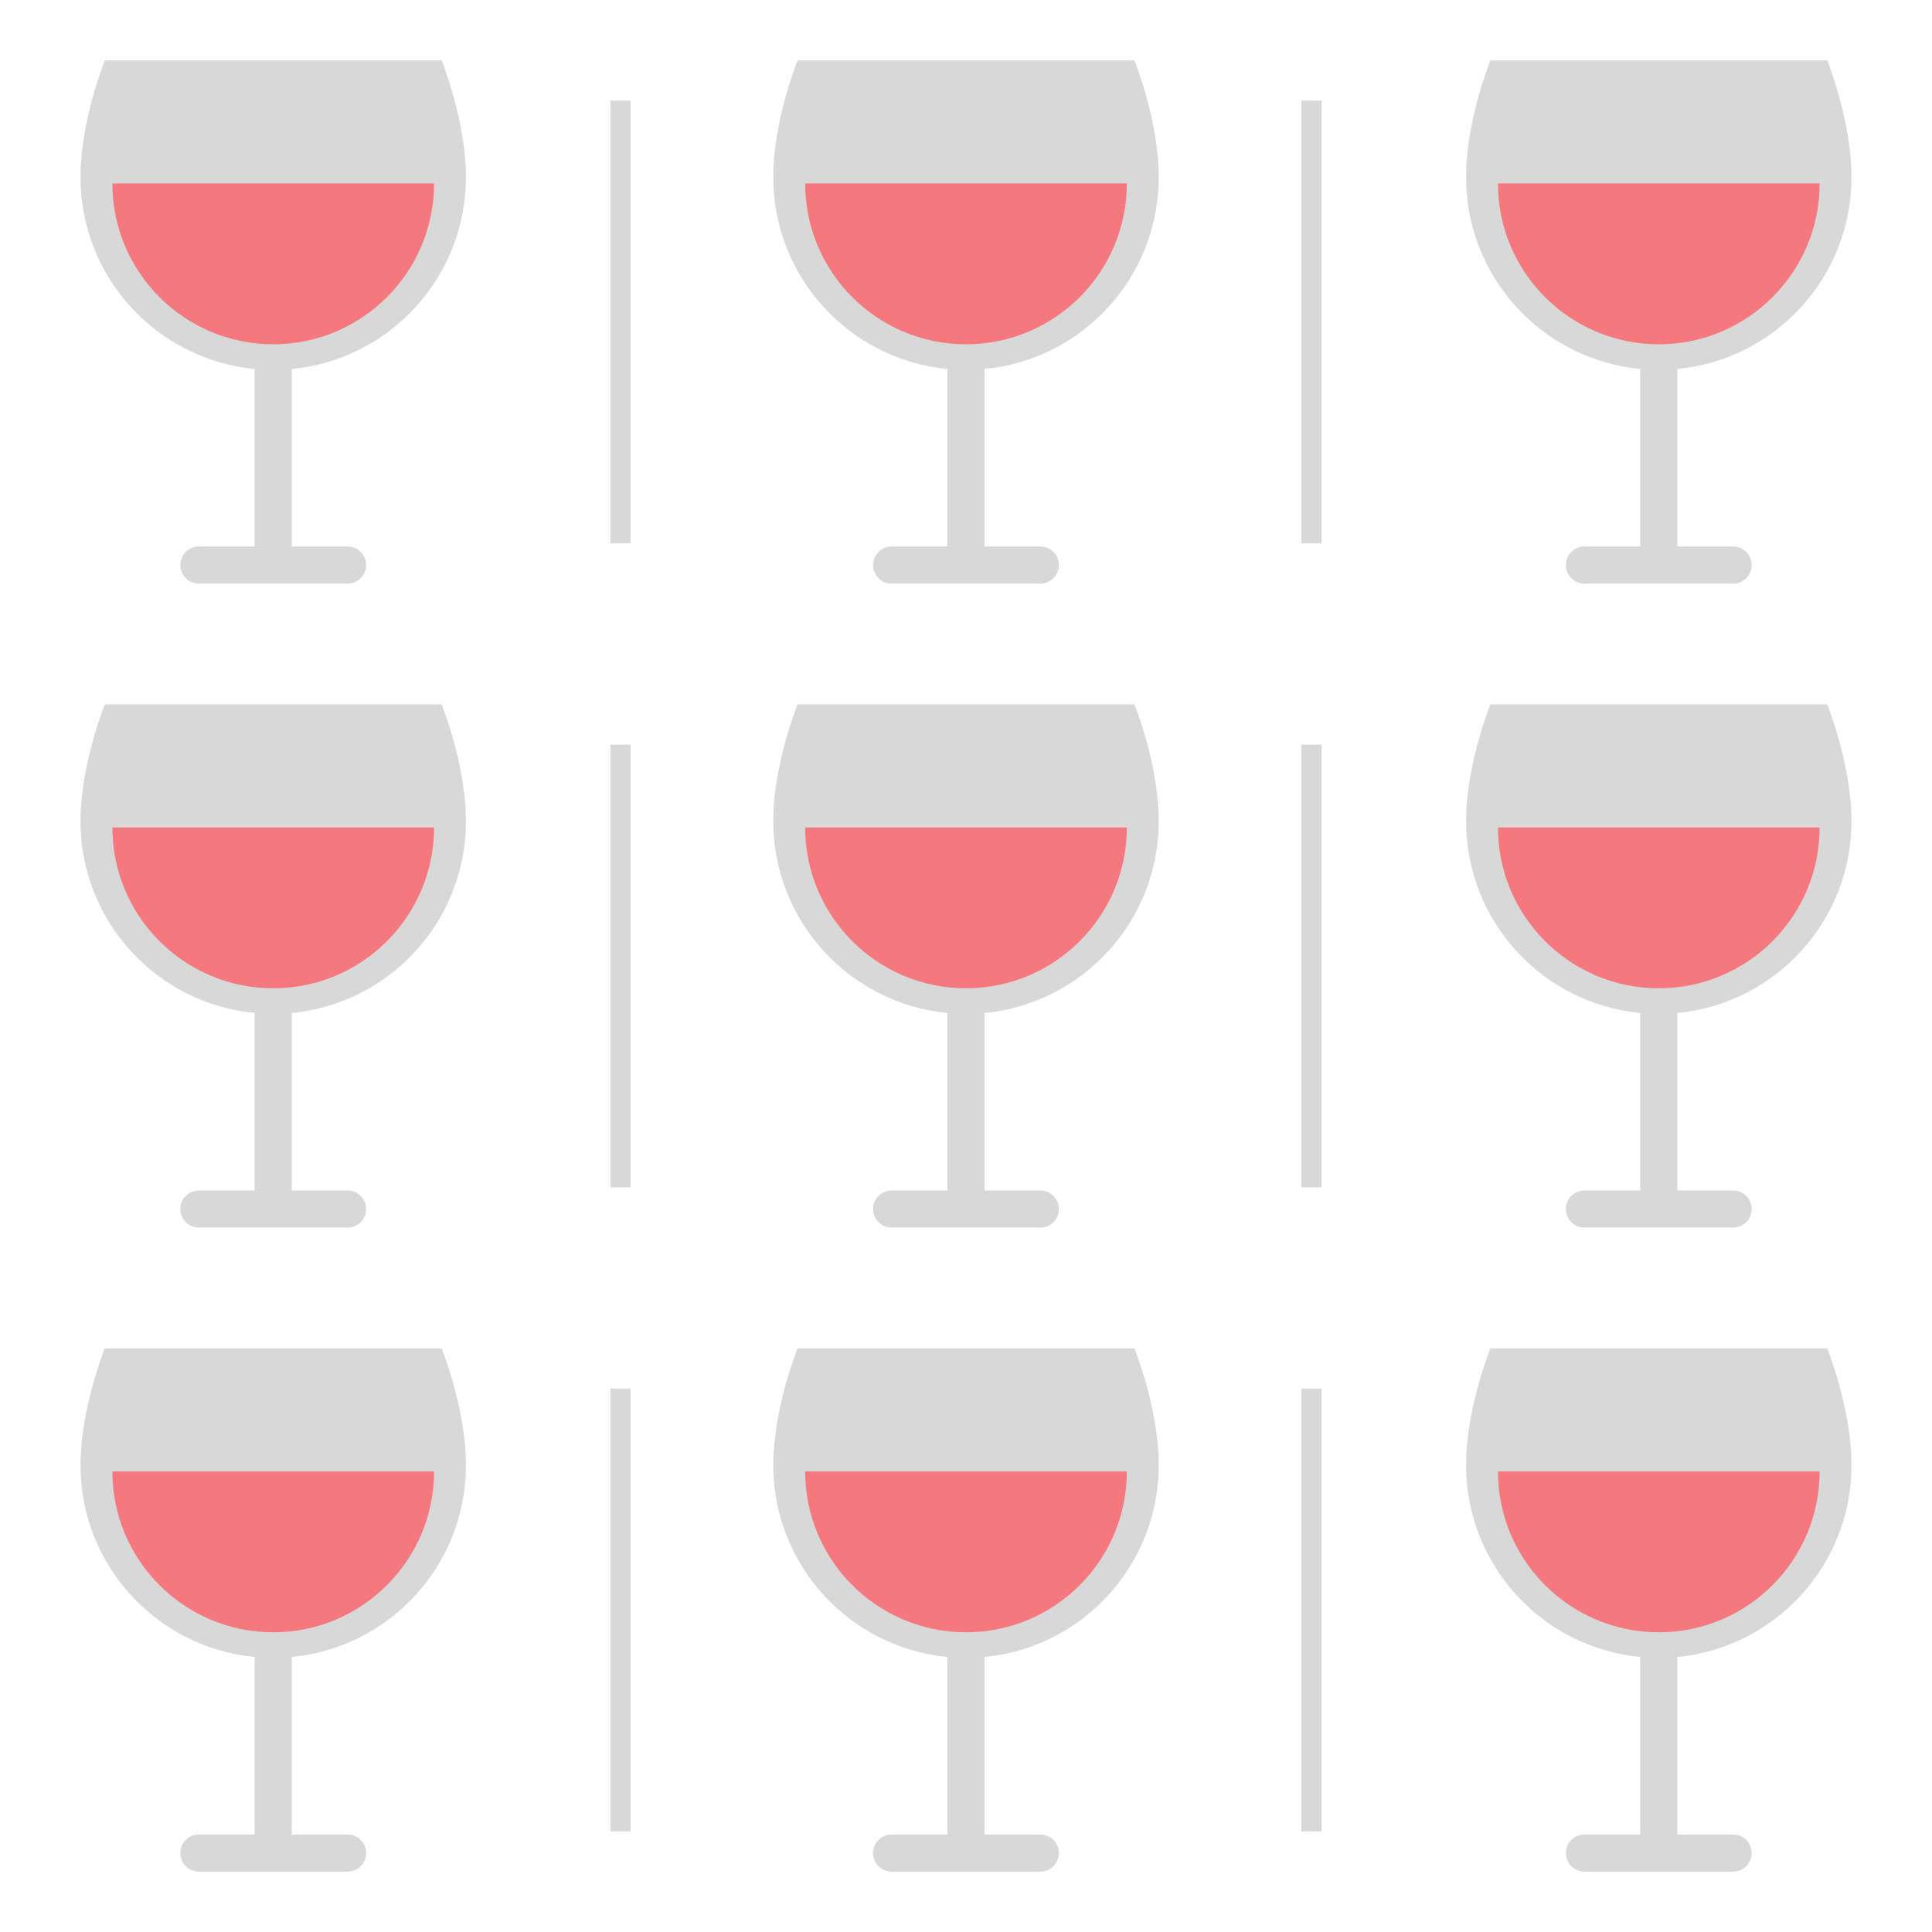
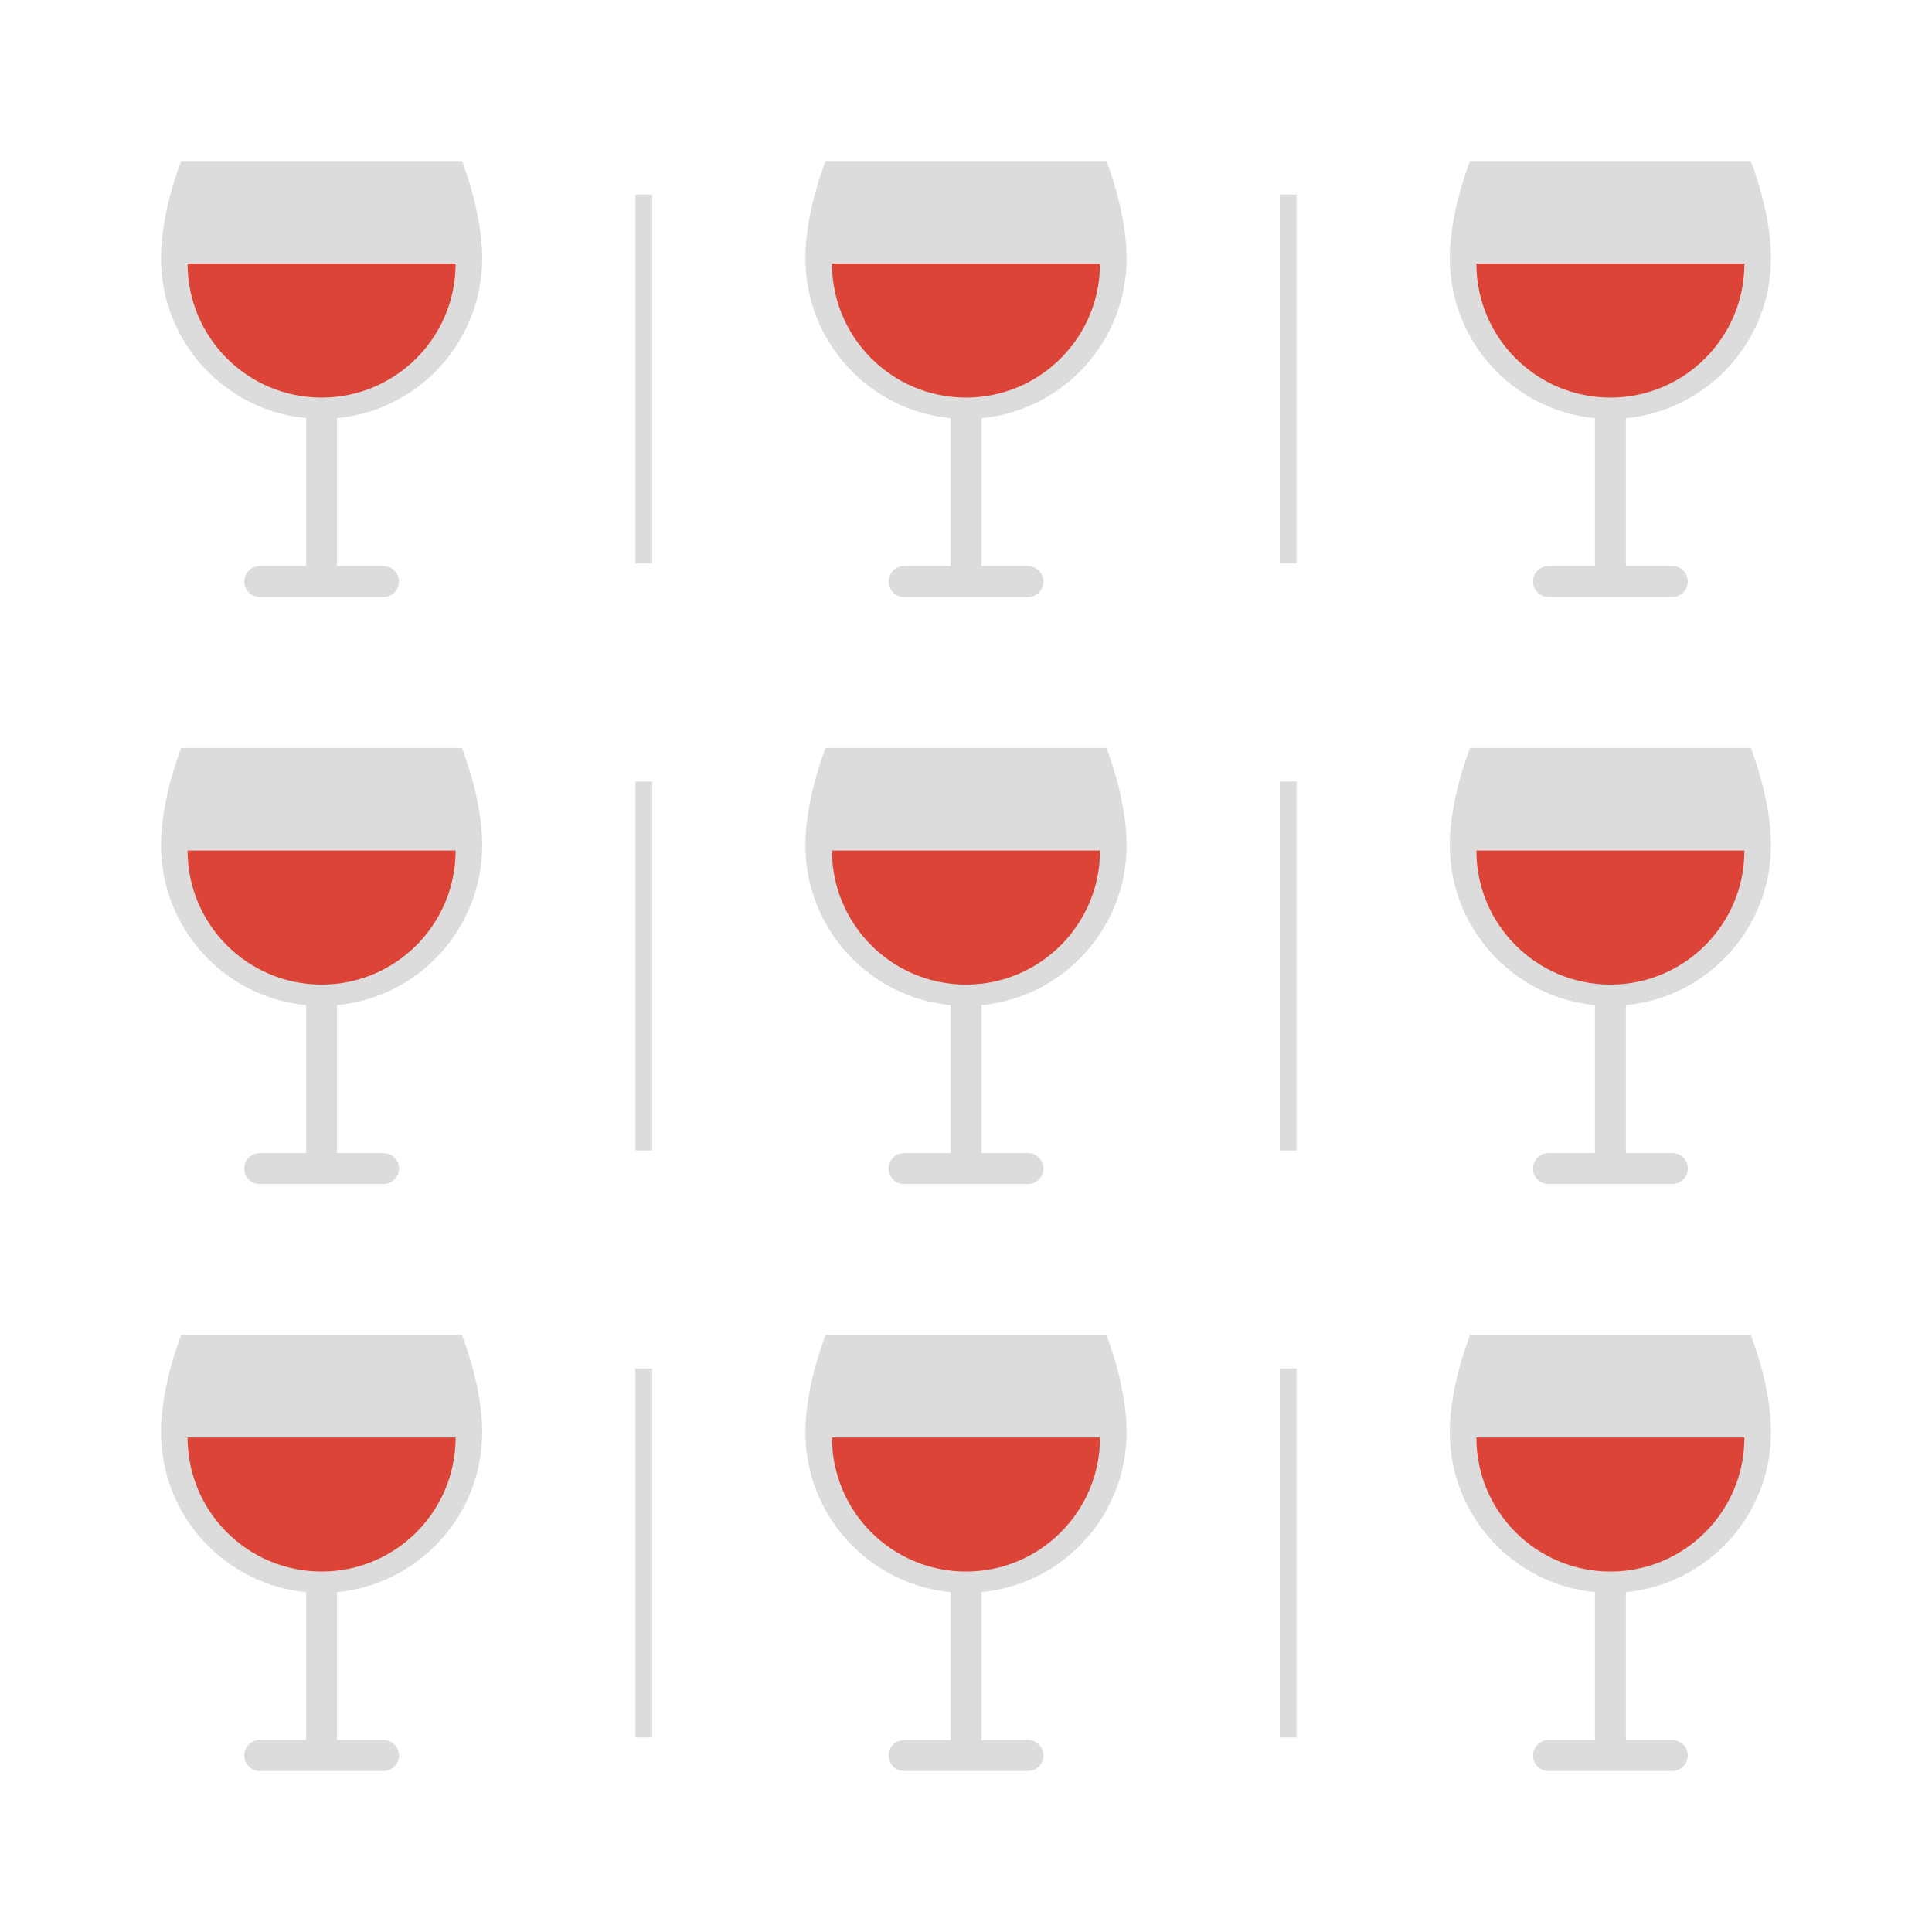
- <svg xmlns="http://www.w3.org/2000/svg" width="96" height="96" viewBox="0 0 25.4 25.4" version="1.1" id="svg825">
+ <svg xmlns="http://www.w3.org/2000/svg" id="svg825" version="1.1" viewBox="0 0 6.35 6.35" height="24" width="24">
  <defs id="defs819" />
-   <g id="layer1" transform="translate(0,-271.6)">
-     <g transform="matrix(0.0344715,0,0,0.0344715,-1.527029,286.797)" id="g26">
+   <g transform="translate(0,-290.65)" id="layer1">
+     <g id="g26" transform="matrix(0.0344715,0,0,0.0344715,-1.527029,286.797)">
      <g id="g6">
        <g id="g4" />
      </g>
      <g id="g16" />
-       <g id="g20" transform="translate(-26.28065,7.675423)">
-         <g id="g1411" transform="translate(26.28065,-1.6796484e-5)">
-           <g style="fill:#d8d8d8;fill-opacity:1" id="g12" transform="translate(3.4448749e-7,-2.2965818e-6)">
-             <g id="g1402">
-               <path style="fill:#d8d8d8;fill-opacity:1" d="M 222,110.265 C 222,97.307 218.642,81.389 212.757,65.72 H 84.243 C 78.358,81.389 75,97.308 75,110.265 c 0,38.202 29.147,69.587 66.414,73.153 v 67.691 h -21.257 c -3.913,0 -7.086,3.172 -7.086,7.086 0,3.913 3.172,7.086 7.086,7.086 h 21.257 14.171 21.257 c 3.913,0 7.086,-3.172 7.086,-7.086 0,-3.913 -3.172,-7.086 -7.086,-7.086 H 155.585 V 183.418 C 192.853,179.852 222,148.467 222,110.265 Z" id="path10" />
+       <g id="g24" />
+       <g transform="matrix(0.2083333,0,0,0.2083333,50.42034,218.9689)" id="g1549">
+         <g id="g20" transform="translate(-56.98234,30.7017)">
+           <g id="g1411" transform="translate(26.28065,-1.6796484e-5)">
+             <g style="fill:#d8d8d8;fill-opacity:1" id="g12" transform="translate(3.4448749e-7,-2.2965818e-6)">
+               <g id="g1402">
+                 <path style="fill:#dcdcdc;fill-opacity:1" d="M 222,110.265 C 222,97.307 218.642,81.389 212.757,65.72 H 84.243 C 78.358,81.389 75,97.308 75,110.265 c 0,38.202 29.147,69.587 66.414,73.153 v 67.691 h -21.257 c -3.913,0 -7.086,3.172 -7.086,7.086 0,3.913 3.172,7.086 7.086,7.086 h 21.257 14.171 21.257 c 3.913,0 7.086,-3.172 7.086,-7.086 0,-3.913 -3.172,-7.086 -7.086,-7.086 H 155.585 V 183.418 C 192.853,179.852 222,148.467 222,110.265 Z" id="path10" />
+               </g>
+             </g>
+             <path id="path18" d="m 87.162,112.661 c 0,33.876 27.462,61.338 61.338,61.338 33.876,0 61.338,-27.462 61.338,-61.338 0,0 -122.676,0 -122.676,0 z" style="fill:#db4437;fill-opacity:1" />
+           </g>
+         </g>
+         <g style="fill:#d8d8d8;fill-opacity:1" transform="translate(237.938,30.7017)" id="g20-2">
+           <g transform="translate(26.28065,-1.6796484e-5)" id="g1411-7">
+             <g transform="translate(3.4448749e-7,-2.2965818e-6)" id="g12-0" style="fill:#d8d8d8;fill-opacity:1">
+               <g id="g1402-9">
+                 <path id="path10-3" d="M 222,110.265 C 222,97.307 218.642,81.389 212.757,65.72 H 84.243 C 78.358,81.389 75,97.308 75,110.265 c 0,38.202 29.147,69.587 66.414,73.153 v 67.691 h -21.257 c -3.913,0 -7.086,3.172 -7.086,7.086 0,3.913 3.172,7.086 7.086,7.086 h 21.257 14.171 21.257 c 3.913,0 7.086,-3.172 7.086,-7.086 0,-3.913 -3.172,-7.086 -7.086,-7.086 H 155.585 V 183.418 C 192.853,179.852 222,148.467 222,110.265 Z" style="fill:#dcdcdc;fill-opacity:1" />
+               </g>
+             </g>
+             <path style="fill:#db4437;fill-opacity:1" d="m 87.162,112.661 c 0,33.876 27.462,61.338 61.338,61.338 33.876,0 61.338,-27.462 61.338,-61.338 0,0 -122.676,0 -122.676,0 z" id="path18-6" />
+           </g>
+         </g>
+         <g style="fill:#d8d8d8;fill-opacity:1" transform="translate(532.8582,30.70179)" id="g20-2-3">
+           <g transform="translate(26.28065,-1.6796484e-5)" id="g1411-7-7">
+             <g transform="translate(3.4448749e-7,-2.2965818e-6)" id="g12-0-5" style="fill:#d8d8d8;fill-opacity:1">
+               <g id="g1402-9-9">
+                 <path id="path10-3-2" d="M 222,110.265 C 222,97.307 218.642,81.389 212.757,65.72 H 84.243 C 78.358,81.389 75,97.308 75,110.265 c 0,38.202 29.147,69.587 66.414,73.153 v 67.691 h -21.257 c -3.913,0 -7.086,3.172 -7.086,7.086 0,3.913 3.172,7.086 7.086,7.086 h 21.257 14.171 21.257 c 3.913,0 7.086,-3.172 7.086,-7.086 0,-3.913 -3.172,-7.086 -7.086,-7.086 H 155.585 V 183.418 C 192.853,179.852 222,148.467 222,110.265 Z" style="fill:#dcdcdc;fill-opacity:1" />
+               </g>
+             </g>
+             <path style="fill:#db4437;fill-opacity:1" d="m 87.162,112.661 c 0,33.876 27.462,61.338 61.338,61.338 33.876,0 61.338,-27.462 61.338,-61.338 0,0 -122.676,0 -122.676,0 z" id="path18-6-2" />
+           </g>
+         </g>
+         <rect style="opacity:1;fill:#dcdcdc;fill-opacity:1;stroke-width:3.238" id="rect1587" width="7.675" height="168.859" x="261.421" y="111.773" />
+         <rect style="opacity:1;fill:#dcdcdc;fill-opacity:1;stroke-width:3.238" id="rect1587-9" width="7.675" height="168.859" x="556.341" y="111.773" />
+         <g id="g1411-3" transform="translate(-30.70169,-237.9381)">
+           <g style="fill:#d8d8d8;fill-opacity:1" id="g12-6" transform="translate(3.4448749e-7,-2.2965818e-6)">
+             <g id="g1402-7">
+               <path style="fill:#dcdcdc;fill-opacity:1" d="M 222,110.265 C 222,97.307 218.642,81.389 212.757,65.72 H 84.243 C 78.358,81.389 75,97.308 75,110.265 c 0,38.202 29.147,69.587 66.414,73.153 v 67.691 h -21.257 c -3.913,0 -7.086,3.172 -7.086,7.086 0,3.913 3.172,7.086 7.086,7.086 h 21.257 14.171 21.257 c 3.913,0 7.086,-3.172 7.086,-7.086 0,-3.913 -3.172,-7.086 -7.086,-7.086 H 155.585 V 183.418 C 192.853,179.852 222,148.467 222,110.265 Z" id="path10-5" />
            </g>
          </g>
-           <path id="path18" d="m 87.162,112.661 c 0,33.876 27.462,61.338 61.338,61.338 33.876,0 61.338,-27.462 61.338,-61.338 0,0 -122.676,0 -122.676,0 z" style="fill:#f4787e;fill-opacity:1" />
+           <path id="path18-3" d="m 87.162,112.661 c 0,33.876 27.462,61.338 61.338,61.338 33.876,0 61.338,-27.462 61.338,-61.338 0,0 -122.676,0 -122.676,0 z" style="fill:#db4437;fill-opacity:1" />
        </g>
-       </g>
-       <g id="g24" />
-       <g id="g1411-3" transform="translate(6.2249489e-7,-237.9381)">
-         <g style="fill:#d8d8d8;fill-opacity:1" id="g12-6" transform="translate(3.4448749e-7,-2.2965818e-6)">
-           <g id="g1402-7">
-             <path style="fill:#d8d8d8;fill-opacity:1" d="M 222,110.265 C 222,97.307 218.642,81.389 212.757,65.72 H 84.243 C 78.358,81.389 75,97.308 75,110.265 c 0,38.202 29.147,69.587 66.414,73.153 v 67.691 h -21.257 c -3.913,0 -7.086,3.172 -7.086,7.086 0,3.913 3.172,7.086 7.086,7.086 h 21.257 14.171 21.257 c 3.913,0 7.086,-3.172 7.086,-7.086 0,-3.913 -3.172,-7.086 -7.086,-7.086 H 155.585 V 183.418 C 192.853,179.852 222,148.467 222,110.265 Z" id="path10-5" />
-           </g>
-         </g>
-         <path id="path18-3" d="m 87.162,112.661 c 0,33.876 27.462,61.338 61.338,61.338 33.876,0 61.338,-27.462 61.338,-61.338 0,0 -122.676,0 -122.676,0 z" style="fill:#f4787e;fill-opacity:1" />
-       </g>
-       <g id="g1411-3-5" transform="translate(6.2249489e-7,-483.5516)">
-         <g style="fill:#d8d8d8;fill-opacity:1" id="g12-6-6" transform="translate(3.4448749e-7,-2.2965818e-6)">
-           <g id="g1402-7-2">
-             <path style="fill:#d8d8d8;fill-opacity:1" d="M 222,110.265 C 222,97.307 218.642,81.389 212.757,65.72 H 84.243 C 78.358,81.389 75,97.308 75,110.265 c 0,38.202 29.147,69.587 66.414,73.153 v 67.691 h -21.257 c -3.913,0 -7.086,3.172 -7.086,7.086 0,3.913 3.172,7.086 7.086,7.086 h 21.257 14.171 21.257 c 3.913,0 7.086,-3.172 7.086,-7.086 0,-3.913 -3.172,-7.086 -7.086,-7.086 H 155.585 V 183.418 C 192.853,179.852 222,148.467 222,110.265 Z" id="path10-5-9" />
-           </g>
-         </g>
-         <path id="path18-3-1" d="m 87.162,112.661 c 0,33.876 27.462,61.338 61.338,61.338 33.876,0 61.338,-27.462 61.338,-61.338 0,0 -122.676,0 -122.676,0 z" style="fill:#f4787e;fill-opacity:1" />
-       </g>
-       <g id="g20-2" transform="translate(237.9381,7.675423)">
-         <g id="g1411-7" transform="translate(26.28065,-1.6796484e-5)">
-           <g style="fill:#d8d8d8;fill-opacity:1" id="g12-0" transform="translate(3.4448749e-7,-2.2965818e-6)">
-             <g id="g1402-9">
-               <path style="fill:#d8d8d8;fill-opacity:1" d="M 222,110.265 C 222,97.307 218.642,81.389 212.757,65.72 H 84.243 C 78.358,81.389 75,97.308 75,110.265 c 0,38.202 29.147,69.587 66.414,73.153 v 67.691 h -21.257 c -3.913,0 -7.086,3.172 -7.086,7.086 0,3.913 3.172,7.086 7.086,7.086 h 21.257 14.171 21.257 c 3.913,0 7.086,-3.172 7.086,-7.086 0,-3.913 -3.172,-7.086 -7.086,-7.086 H 155.585 V 183.418 C 192.853,179.852 222,148.467 222,110.265 Z" id="path10-3" />
+         <g style="fill:#d8d8d8;fill-opacity:1" transform="translate(264.2186,-237.938)" id="g1411-3-0">
+           <g transform="translate(3.4448749e-7,-2.2965818e-6)" id="g12-6-62" style="fill:#d8d8d8;fill-opacity:1">
+             <g id="g1402-7-6">
+               <path id="path10-5-1" d="M 222,110.265 C 222,97.307 218.642,81.389 212.757,65.72 H 84.243 C 78.358,81.389 75,97.308 75,110.265 c 0,38.202 29.147,69.587 66.414,73.153 v 67.691 h -21.257 c -3.913,0 -7.086,3.172 -7.086,7.086 0,3.913 3.172,7.086 7.086,7.086 h 21.257 14.171 21.257 c 3.913,0 7.086,-3.172 7.086,-7.086 0,-3.913 -3.172,-7.086 -7.086,-7.086 H 155.585 V 183.418 C 192.853,179.852 222,148.467 222,110.265 Z" style="fill:#dcdcdc;fill-opacity:1" />
            </g>
          </g>
-           <path id="path18-6" d="m 87.162,112.661 c 0,33.876 27.462,61.338 61.338,61.338 33.876,0 61.338,-27.462 61.338,-61.338 0,0 -122.676,0 -122.676,0 z" style="fill:#f4787e;fill-opacity:1" />
+           <path style="fill:#db4437;fill-opacity:1" d="m 87.162,112.661 c 0,33.876 27.462,61.338 61.338,61.338 33.876,0 61.338,-27.462 61.338,-61.338 0,0 -122.676,0 -122.676,0 z" id="path18-3-8" />
        </g>
-       </g>
-       <g id="g1411-3-0" transform="translate(264.2188,-237.9381)">
-         <g style="fill:#d8d8d8;fill-opacity:1" id="g12-6-62" transform="translate(3.4448749e-7,-2.2965818e-6)">
-           <g id="g1402-7-6">
-             <path style="fill:#d8d8d8;fill-opacity:1" d="M 222,110.265 C 222,97.307 218.642,81.389 212.757,65.72 H 84.243 C 78.358,81.389 75,97.308 75,110.265 c 0,38.202 29.147,69.587 66.414,73.153 v 67.691 h -21.257 c -3.913,0 -7.086,3.172 -7.086,7.086 0,3.913 3.172,7.086 7.086,7.086 h 21.257 14.171 21.257 c 3.913,0 7.086,-3.172 7.086,-7.086 0,-3.913 -3.172,-7.086 -7.086,-7.086 H 155.585 V 183.418 C 192.853,179.852 222,148.467 222,110.265 Z" id="path10-5-1" />
-           </g>
-         </g>
-         <path id="path18-3-8" d="m 87.162,112.661 c 0,33.876 27.462,61.338 61.338,61.338 33.876,0 61.338,-27.462 61.338,-61.338 0,0 -122.676,0 -122.676,0 z" style="fill:#f4787e;fill-opacity:1" />
-       </g>
-       <g id="g1411-3-5-7" transform="translate(264.2188,-483.5516)">
-         <g style="fill:#d8d8d8;fill-opacity:1" id="g12-6-6-9" transform="translate(3.4448749e-7,-2.2965818e-6)">
-           <g id="g1402-7-2-2">
-             <path style="fill:#d8d8d8;fill-opacity:1" d="M 222,110.265 C 222,97.307 218.642,81.389 212.757,65.72 H 84.243 C 78.358,81.389 75,97.308 75,110.265 c 0,38.202 29.147,69.587 66.414,73.153 v 67.691 h -21.257 c -3.913,0 -7.086,3.172 -7.086,7.086 0,3.913 3.172,7.086 7.086,7.086 h 21.257 14.171 21.257 c 3.913,0 7.086,-3.172 7.086,-7.086 0,-3.913 -3.172,-7.086 -7.086,-7.086 H 155.585 V 183.418 C 192.853,179.852 222,148.467 222,110.265 Z" id="path10-5-9-0" />
-           </g>
-         </g>
-         <path id="path18-3-1-2" d="m 87.162,112.661 c 0,33.876 27.462,61.338 61.338,61.338 33.876,0 61.338,-27.462 61.338,-61.338 0,0 -122.676,0 -122.676,0 z" style="fill:#f4787e;fill-opacity:1" />
-       </g>
-       <g id="g20-2-3" transform="translate(502.1569,7.675519)">
-         <g id="g1411-7-7" transform="translate(26.28065,-1.6796484e-5)">
-           <g style="fill:#d8d8d8;fill-opacity:1" id="g12-0-5" transform="translate(3.4448749e-7,-2.2965818e-6)">
-             <g id="g1402-9-9">
-               <path style="fill:#d8d8d8;fill-opacity:1" d="M 222,110.265 C 222,97.307 218.642,81.389 212.757,65.72 H 84.243 C 78.358,81.389 75,97.308 75,110.265 c 0,38.202 29.147,69.587 66.414,73.153 v 67.691 h -21.257 c -3.913,0 -7.086,3.172 -7.086,7.086 0,3.913 3.172,7.086 7.086,7.086 h 21.257 14.171 21.257 c 3.913,0 7.086,-3.172 7.086,-7.086 0,-3.913 -3.172,-7.086 -7.086,-7.086 H 155.585 V 183.418 C 192.853,179.852 222,148.467 222,110.265 Z" id="path10-3-2" />
+         <g style="fill:#d8d8d8;fill-opacity:1" transform="translate(559.1389,-237.938)" id="g1411-3-0-8">
+           <g transform="translate(3.4448749e-7,-2.2965818e-6)" id="g12-6-62-9" style="fill:#d8d8d8;fill-opacity:1">
+             <g id="g1402-7-6-7">
+               <path id="path10-5-1-3" d="M 222,110.265 C 222,97.307 218.642,81.389 212.757,65.72 H 84.243 C 78.358,81.389 75,97.308 75,110.265 c 0,38.202 29.147,69.587 66.414,73.153 v 67.691 h -21.257 c -3.913,0 -7.086,3.172 -7.086,7.086 0,3.913 3.172,7.086 7.086,7.086 h 21.257 14.171 21.257 c 3.913,0 7.086,-3.172 7.086,-7.086 0,-3.913 -3.172,-7.086 -7.086,-7.086 H 155.585 V 183.418 C 192.853,179.852 222,148.467 222,110.265 Z" style="fill:#dcdcdc;fill-opacity:1" />
            </g>
          </g>
-           <path id="path18-6-2" d="m 87.162,112.661 c 0,33.876 27.462,61.338 61.338,61.338 33.876,0 61.338,-27.462 61.338,-61.338 0,0 -122.676,0 -122.676,0 z" style="fill:#f4787e;fill-opacity:1" />
+           <path style="fill:#db4437;fill-opacity:1" d="m 87.162,112.661 c 0,33.876 27.462,61.338 61.338,61.338 33.876,0 61.338,-27.462 61.338,-61.338 0,0 -122.676,0 -122.676,0 z" id="path18-3-8-6" />
        </g>
+         <rect style="opacity:1;fill:#dcdcdc;fill-opacity:1;stroke-width:3.238" id="rect1587-4" width="7.675" height="168.859" x="261.421" y="-156.867" />
+         <rect style="opacity:1;fill:#dcdcdc;fill-opacity:1;stroke-width:3.238" id="rect1587-9-7" width="7.675" height="168.859" x="556.341" y="-156.867" />
+         <g id="g1411-3-5" transform="translate(-30.70169,-506.5778)">
+           <g style="fill:#d8d8d8;fill-opacity:1" id="g12-6-6" transform="translate(3.4448749e-7,-2.2965818e-6)">
+             <g id="g1402-7-2">
+               <path style="fill:#dcdcdc;fill-opacity:1" d="M 222,110.265 C 222,97.307 218.642,81.389 212.757,65.72 H 84.243 C 78.358,81.389 75,97.308 75,110.265 c 0,38.202 29.147,69.587 66.414,73.153 v 67.691 h -21.257 c -3.913,0 -7.086,3.172 -7.086,7.086 0,3.913 3.172,7.086 7.086,7.086 h 21.257 14.171 21.257 c 3.913,0 7.086,-3.172 7.086,-7.086 0,-3.913 -3.172,-7.086 -7.086,-7.086 H 155.585 V 183.418 C 192.853,179.852 222,148.467 222,110.265 Z" id="path10-5-9" />
+             </g>
+           </g>
+           <path id="path18-3-1" d="m 87.162,112.661 c 0,33.876 27.462,61.338 61.338,61.338 33.876,0 61.338,-27.462 61.338,-61.338 0,0 -122.676,0 -122.676,0 z" style="fill:#db4437;fill-opacity:1" />
+         </g>
+         <g style="fill:#d8d8d8;fill-opacity:1" transform="translate(264.2186,-506.5778)" id="g1411-3-5-7">
+           <g transform="translate(3.4448749e-7,-2.2965818e-6)" id="g12-6-6-9" style="fill:#d8d8d8;fill-opacity:1">
+             <g id="g1402-7-2-2">
+               <path id="path10-5-9-0" d="M 222,110.265 C 222,97.307 218.642,81.389 212.757,65.72 H 84.243 C 78.358,81.389 75,97.308 75,110.265 c 0,38.202 29.147,69.587 66.414,73.153 v 67.691 h -21.257 c -3.913,0 -7.086,3.172 -7.086,7.086 0,3.913 3.172,7.086 7.086,7.086 h 21.257 14.171 21.257 c 3.913,0 7.086,-3.172 7.086,-7.086 0,-3.913 -3.172,-7.086 -7.086,-7.086 H 155.585 V 183.418 C 192.853,179.852 222,148.467 222,110.265 Z" style="fill:#dcdcdc;fill-opacity:1" />
+             </g>
+           </g>
+           <path style="fill:#db4437;fill-opacity:1" d="m 87.162,112.661 c 0,33.876 27.462,61.338 61.338,61.338 33.876,0 61.338,-27.462 61.338,-61.338 0,0 -122.676,0 -122.676,0 z" id="path18-3-1-2" />
+         </g>
+         <g id="g1495">
+           <path style="fill:#dcdcdc;fill-opacity:1" d="m 781.139,-396.313 c 0,-12.958 -3.358,-28.876 -9.243,-44.545 h -128.514 c -5.885,15.669 -9.243,31.588 -9.243,44.545 0,38.202 29.147,69.587 66.414,73.153 v 67.691 h -21.257 c -3.913,0 -7.086,3.172 -7.086,7.086 0,3.913 3.172,7.086 7.086,7.086 h 21.257 14.171 21.257 c 3.913,0 7.086,-3.172 7.086,-7.086 0,-3.913 -3.172,-7.086 -7.086,-7.086 h -21.257 v -67.691 c 37.268,-3.566 66.415,-34.951 66.415,-73.153 z" id="path10-5-9-0-3" />
+           <path id="path18-3-1-2-1" d="m 646.301,-393.917 c 0,33.876 27.462,61.338 61.338,61.338 33.876,0 61.338,-27.462 61.338,-61.338 0,0 -122.676,0 -122.676,0 z" style="fill:#db4437;fill-opacity:1" />
+         </g>
+         <rect style="opacity:1;fill:#dcdcdc;fill-opacity:1;stroke-width:3.238" id="rect1587-8" width="7.675" height="168.859" x="261.421" y="-425.507" />
+         <rect style="opacity:1;fill:#dcdcdc;fill-opacity:1;stroke-width:3.238" id="rect1587-9-4" width="7.675" height="168.859" x="556.341" y="-425.507" />
      </g>
-       <g id="g1411-3-0-8" transform="translate(528.4375,-237.938)">
-         <g style="fill:#d8d8d8;fill-opacity:1" id="g12-6-62-9" transform="translate(3.4448749e-7,-2.2965818e-6)">
-           <g id="g1402-7-6-7">
-             <path style="fill:#d8d8d8;fill-opacity:1" d="M 222,110.265 C 222,97.307 218.642,81.389 212.757,65.72 H 84.243 C 78.358,81.389 75,97.308 75,110.265 c 0,38.202 29.147,69.587 66.414,73.153 v 67.691 h -21.257 c -3.913,0 -7.086,3.172 -7.086,7.086 0,3.913 3.172,7.086 7.086,7.086 h 21.257 14.171 21.257 c 3.913,0 7.086,-3.172 7.086,-7.086 0,-3.913 -3.172,-7.086 -7.086,-7.086 H 155.585 V 183.418 C 192.853,179.852 222,148.467 222,110.265 Z" id="path10-5-1-3" />
-           </g>
-         </g>
-         <path id="path18-3-8-6" d="m 87.162,112.661 c 0,33.876 27.462,61.338 61.338,61.338 33.876,0 61.338,-27.462 61.338,-61.338 0,0 -122.676,0 -122.676,0 z" style="fill:#f4787e;fill-opacity:1" />
-       </g>
-       <g id="g1411-3-5-7-1" transform="translate(528.4375,-483.5515)">
-         <g style="fill:#d8d8d8;fill-opacity:1" id="g12-6-6-9-2" transform="translate(3.4448749e-7,-2.2965818e-6)">
-           <g id="g1402-7-2-2-9">
-             <path style="fill:#d8d8d8;fill-opacity:1" d="M 222,110.265 C 222,97.307 218.642,81.389 212.757,65.72 H 84.243 C 78.358,81.389 75,97.308 75,110.265 c 0,38.202 29.147,69.587 66.414,73.153 v 67.691 h -21.257 c -3.913,0 -7.086,3.172 -7.086,7.086 0,3.913 3.172,7.086 7.086,7.086 h 21.257 14.171 21.257 c 3.913,0 7.086,-3.172 7.086,-7.086 0,-3.913 -3.172,-7.086 -7.086,-7.086 H 155.585 V 183.418 C 192.853,179.852 222,148.467 222,110.265 Z" id="path10-5-9-0-3" />
-           </g>
-         </g>
-         <path id="path18-3-1-2-1" d="m 87.162,112.661 c 0,33.876 27.462,61.338 61.338,61.338 33.876,0 61.338,-27.462 61.338,-61.338 0,0 -122.676,0 -122.676,0 z" style="fill:#f4787e;fill-opacity:1" />
-       </g>
-       <rect style="opacity:1;fill:#d8d8d8;fill-opacity:1;stroke-width:3.238" id="rect1587" width="7.675" height="168.859" x="277.117" y="88.746" />
-       <rect style="opacity:1;fill:#d8d8d8;fill-opacity:1;stroke-width:3.238" id="rect1587-9" width="7.675" height="168.859" x="540.637" y="88.746" />
-       <rect style="opacity:1;fill:#d8d8d8;fill-opacity:1;stroke-width:3.238" id="rect1587-4" width="7.675" height="168.859" x="277.117" y="-156.867" />
-       <rect style="opacity:1;fill:#d8d8d8;fill-opacity:1;stroke-width:3.238" id="rect1587-9-7" width="7.675" height="168.859" x="540.637" y="-156.867" />
-       <rect style="opacity:1;fill:#d8d8d8;fill-opacity:1;stroke-width:3.238" id="rect1587-8" width="7.675" height="168.859" x="277.117" y="-402.481" />
-       <rect style="opacity:1;fill:#d8d8d8;fill-opacity:1;stroke-width:3.238" id="rect1587-9-4" width="7.675" height="168.859" x="540.637" y="-402.481" />
    </g>
  </g>
</svg>
